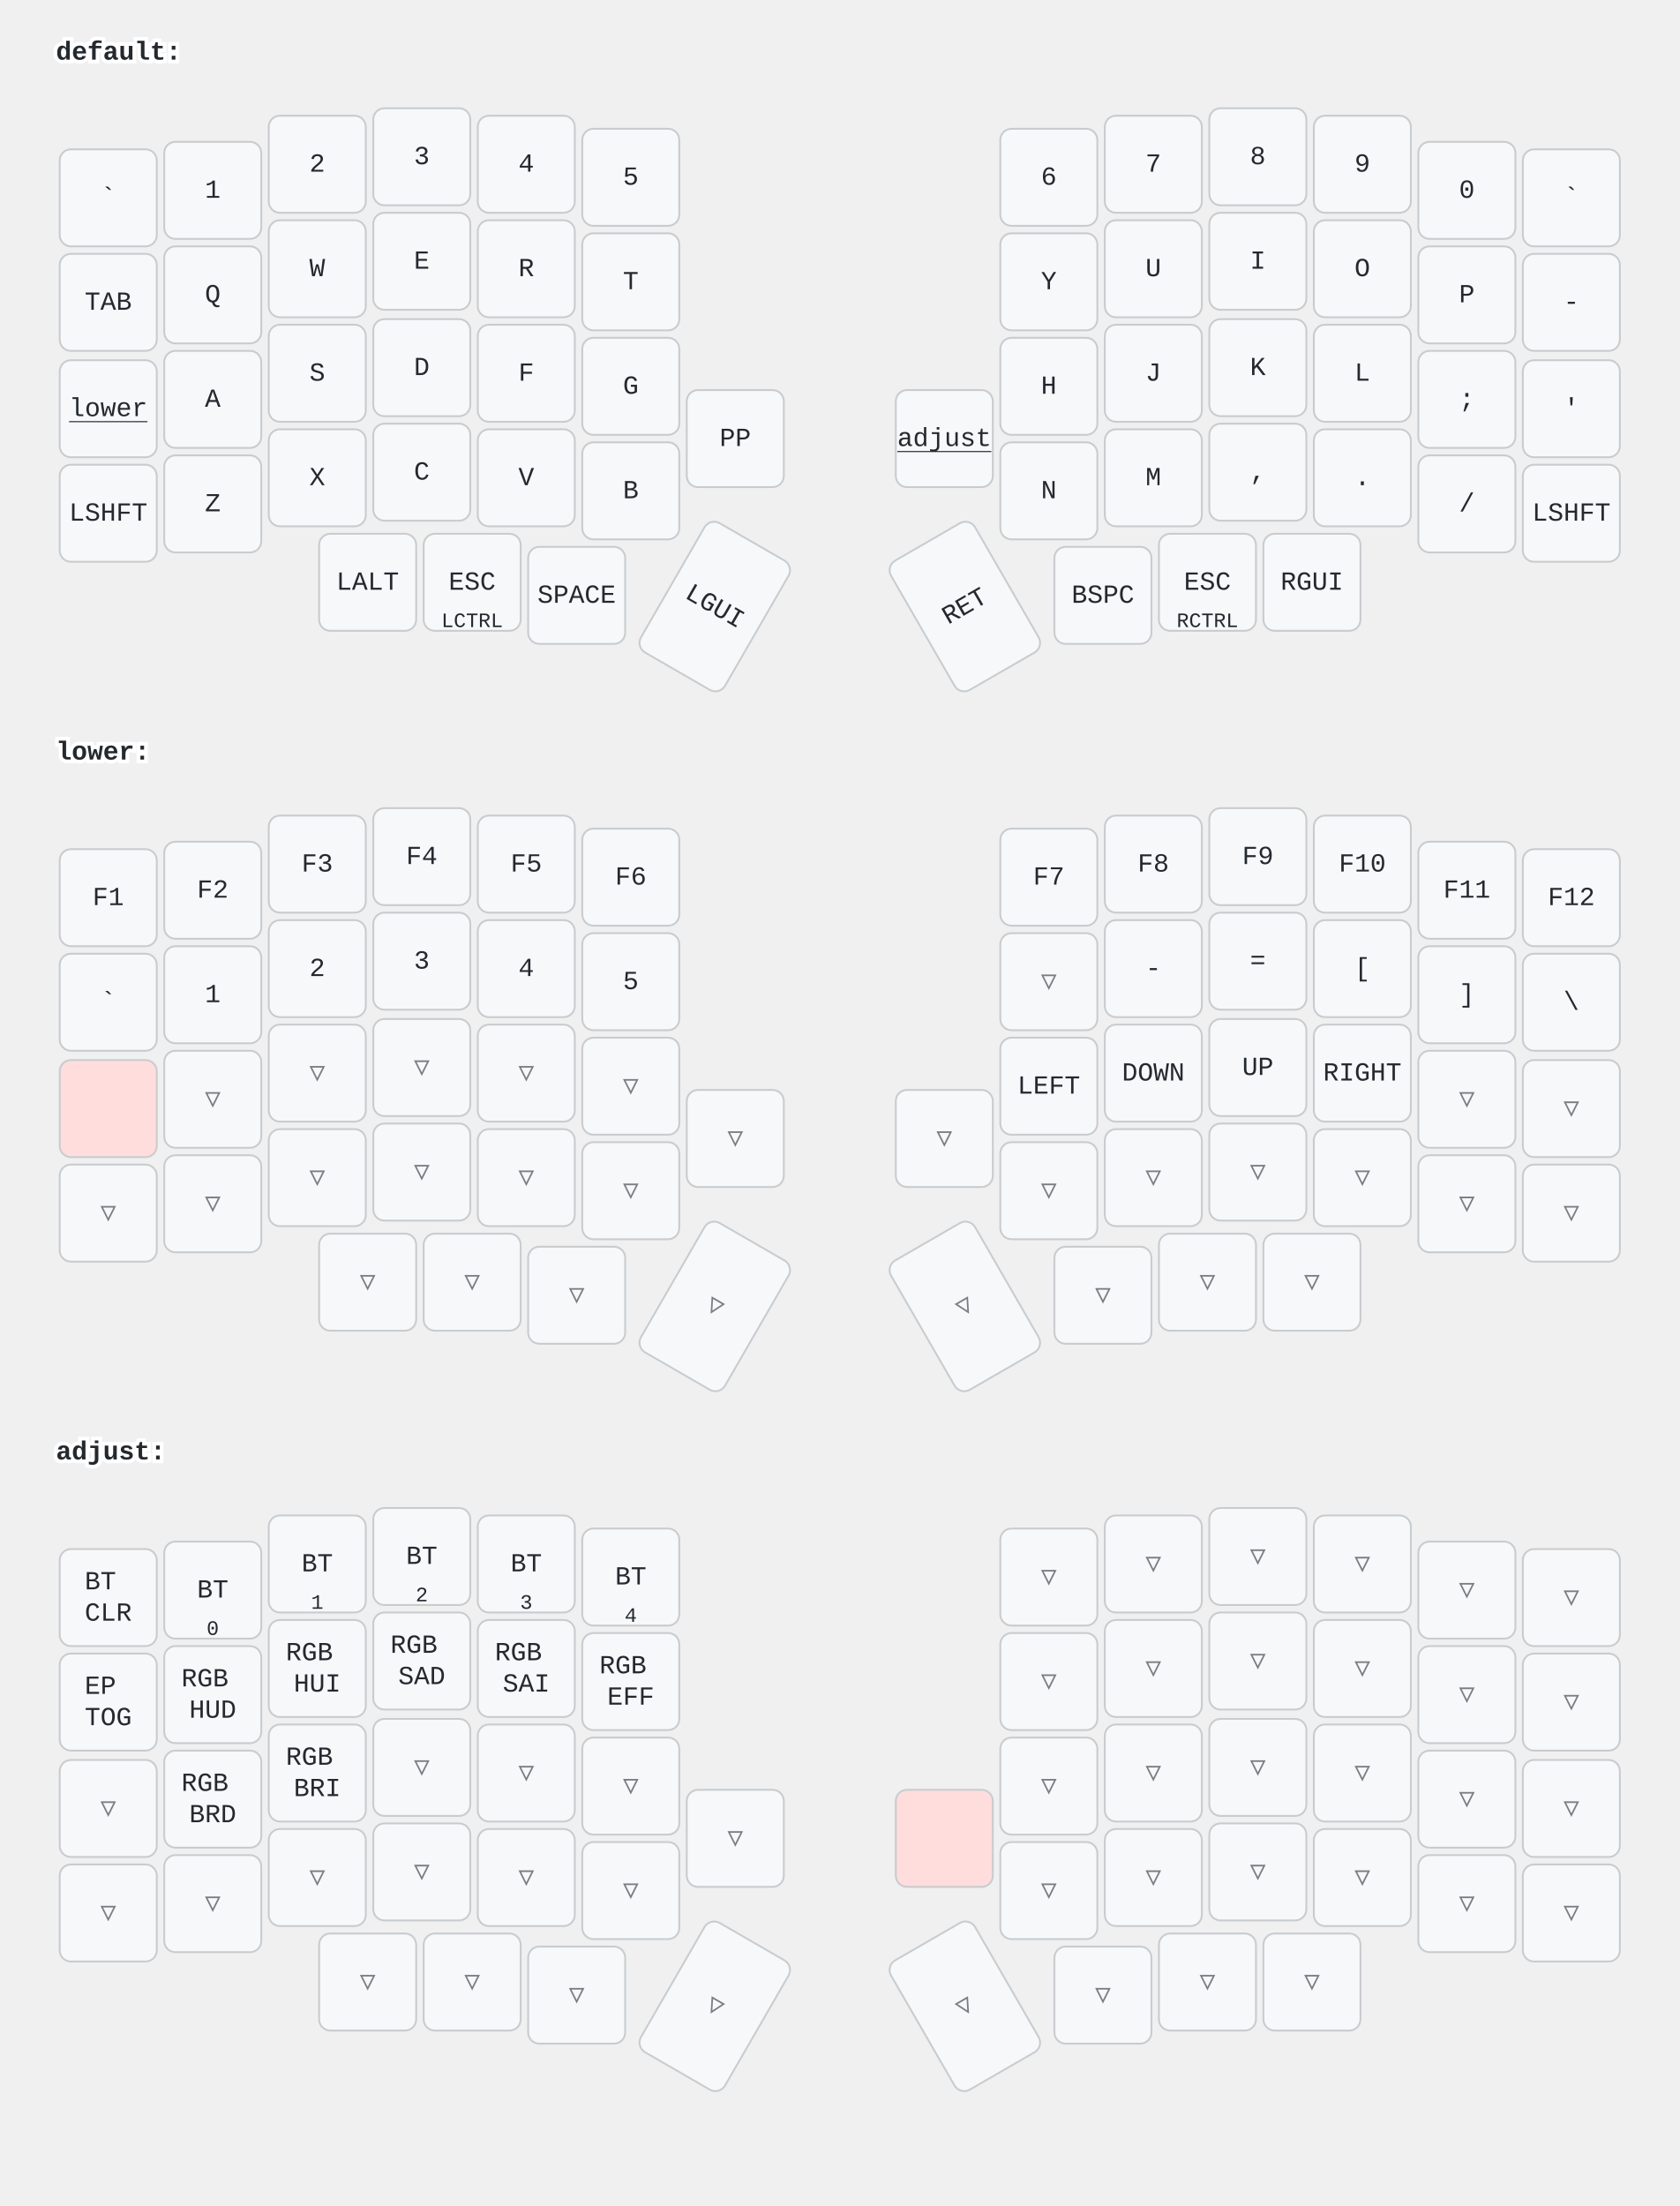
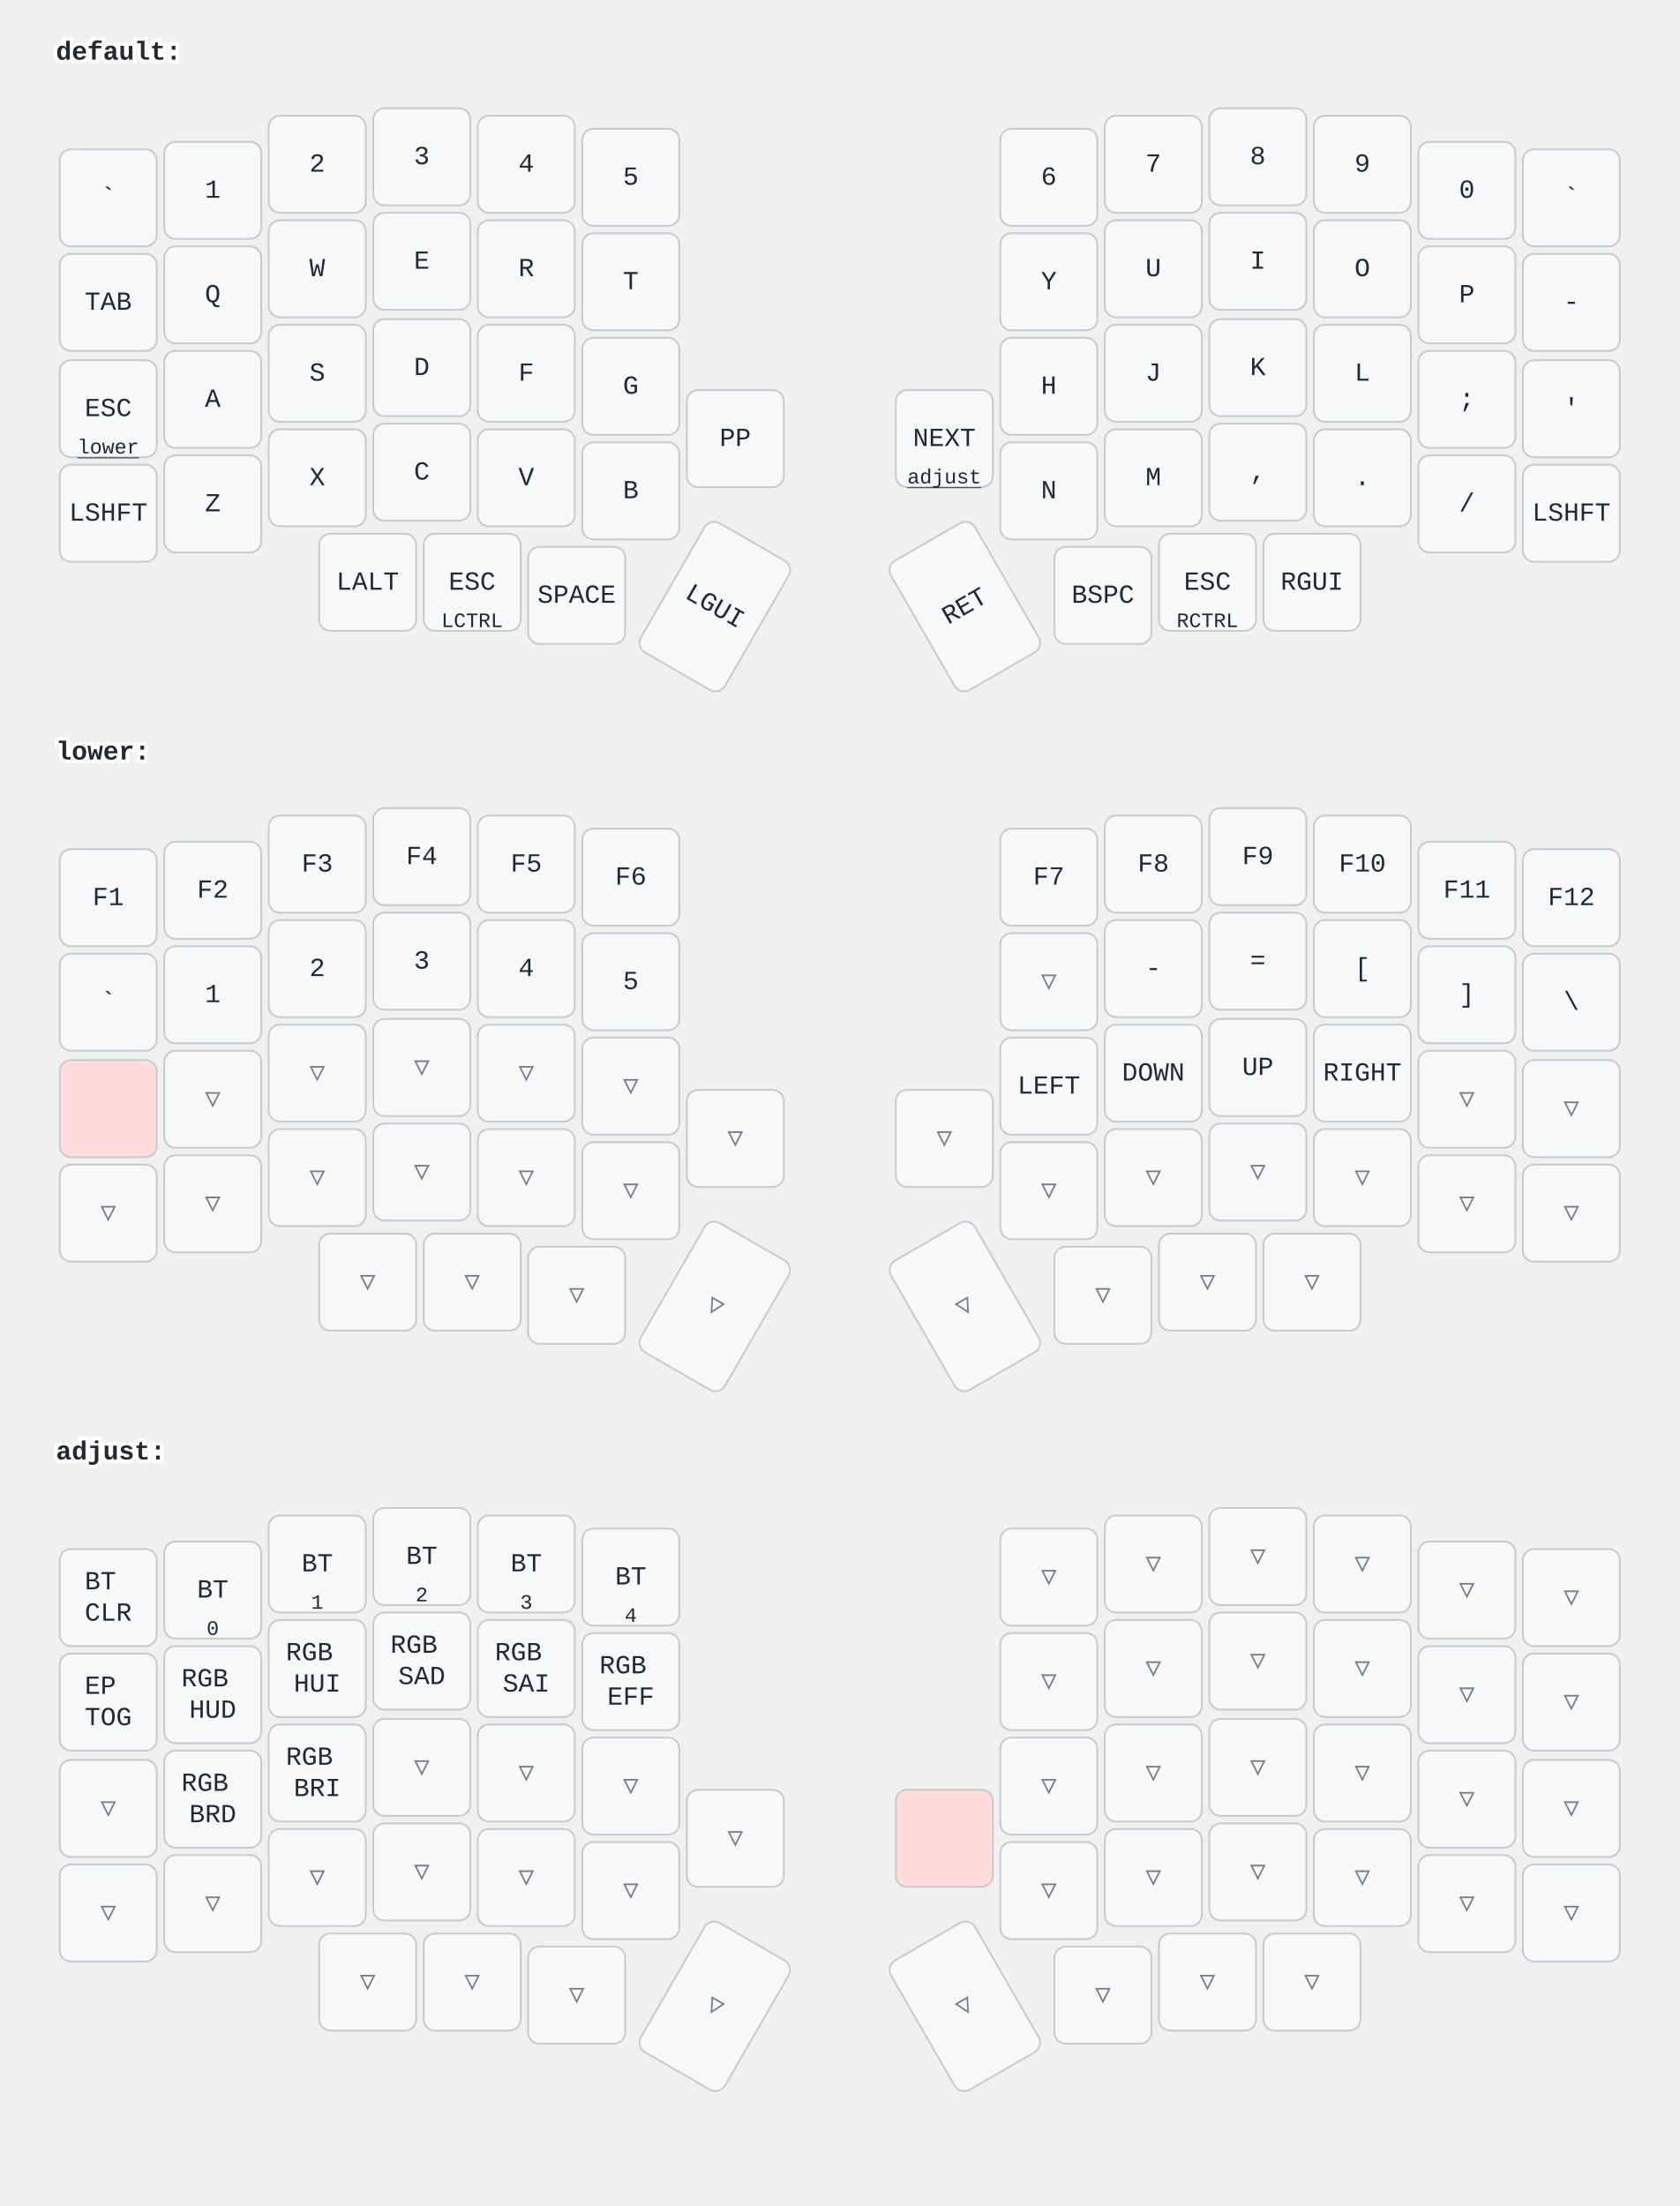
<svg xmlns="http://www.w3.org/2000/svg" width="900" height="1182" viewBox="0 0 900 1182" class="keymap">
  <style>/* inherit to force styles through use tags */
svg path {
    fill: inherit;
}

/* font and background color specifications */
svg.keymap {
    font-family: SFMono-Regular,Consolas,Liberation Mono,Menlo,monospace;
    font-size: 14px;
    font-kerning: normal;
    text-rendering: optimizeLegibility;
    fill: #24292e;
}

/* default key styling */
rect.key {
    fill: #f6f8fa;
}

rect.key, rect.combo {
    stroke: #c9cccf;
    stroke-width: 1;
}

/* default key side styling, only used is draw_key_sides is set */
rect.side {
    filter: brightness(90%);
}

/* color accent for combo boxes */
rect.combo, rect.combo-separate {
    fill: #cdf;
}

/* color accent for held keys */
rect.held, rect.combo.held {
    fill: #fdd;
}

/* color accent for ghost (optional) keys */
rect.ghost, rect.combo.ghost {
    stroke-dasharray: 4, 4;
    stroke-width: 2;
}

text {
    text-anchor: middle;
    dominant-baseline: middle;
}

/* styling for layer labels */
text.label {
    font-weight: bold;
    text-anchor: start;
    stroke: white;
    stroke-width: 4;
    paint-order: stroke;
}

/* styling for optional footer */
text.footer {
    text-anchor: end;
    dominant-baseline: auto;
    stroke: white;
    stroke-width: 4;
    paint-order: stroke;
}

/* styling for combo tap, and key non-tap label text */
text.combo, text.hold, text.shifted, text.left, text.right, text.tl, text.tr, text.bl, text.br {
    font-size: 11px;
}

text.hold, text.bl, text.br {
    text-anchor: middle;
    dominant-baseline: auto;
}

text.shifted, text.tl, text.tr {
    text-anchor: middle;
    dominant-baseline: hanging;
}

text.left, text.tl, text.bl {
    text-anchor: start;
}

text.right, text.tr, text.br {
    text-anchor: end;
}

text.layer-activator {
    text-decoration: underline;
}

/* styling for hold/shifted label text in combo box */
text.combo.hold, text.combo.shifted, text.combo.left, text.combo.right {
    font-size: 8px;
}

/* lighter symbol for transparent keys */
text.trans {
    fill: #7b7e81;
}

/* styling for combo dendrons */
path.combo {
    stroke-width: 1;
    stroke: gray;
    fill: none;
}

/* Start Tabler Icons Cleanup */
/* cannot use height/width with glyphs */
.icon-tabler &gt; path {
    fill: inherit;
    stroke: inherit;
    stroke-width: 2;
}
/* hide tabler's default box */
.icon-tabler &gt; path[stroke="none"][fill="none"] {
    visibility: hidden;
}
/* End Tabler Icons Cleanup */
</style>
  <g transform="translate(30, 0)" class="layer-default">
    <text x="0" y="28" class="label" id="default">default:</text>
    <g transform="translate(0, 56)">
      <g transform="translate(28, 50)" class="key keypos-0">
        <rect rx="6" ry="6" x="-26" y="-26" width="52" height="52" class="key" />
        <text x="0" y="0" class="key tap">`</text>
      </g>
      <g transform="translate(84, 46)" class="key keypos-1">
        <rect rx="6" ry="6" x="-26" y="-26" width="52" height="52" class="key" />
        <text x="0" y="0" class="key tap">1</text>
      </g>
      <g transform="translate(140, 32)" class="key keypos-2">
        <rect rx="6" ry="6" x="-26" y="-26" width="52" height="52" class="key" />
        <text x="0" y="0" class="key tap">2</text>
      </g>
      <g transform="translate(196, 28)" class="key keypos-3">
        <rect rx="6" ry="6" x="-26" y="-26" width="52" height="52" class="key" />
        <text x="0" y="0" class="key tap">3</text>
      </g>
      <g transform="translate(252, 32)" class="key keypos-4">
        <rect rx="6" ry="6" x="-26" y="-26" width="52" height="52" class="key" />
        <text x="0" y="0" class="key tap">4</text>
      </g>
      <g transform="translate(308, 39)" class="key keypos-5">
        <rect rx="6" ry="6" x="-26" y="-26" width="52" height="52" class="key" />
        <text x="0" y="0" class="key tap">5</text>
      </g>
      <g transform="translate(532, 39)" class="key keypos-6">
        <rect rx="6" ry="6" x="-26" y="-26" width="52" height="52" class="key" />
        <text x="0" y="0" class="key tap">6</text>
      </g>
      <g transform="translate(588, 32)" class="key keypos-7">
        <rect rx="6" ry="6" x="-26" y="-26" width="52" height="52" class="key" />
        <text x="0" y="0" class="key tap">7</text>
      </g>
      <g transform="translate(644, 28)" class="key keypos-8">
        <rect rx="6" ry="6" x="-26" y="-26" width="52" height="52" class="key" />
        <text x="0" y="0" class="key tap">8</text>
      </g>
      <g transform="translate(700, 32)" class="key keypos-9">
        <rect rx="6" ry="6" x="-26" y="-26" width="52" height="52" class="key" />
        <text x="0" y="0" class="key tap">9</text>
      </g>
      <g transform="translate(756, 46)" class="key keypos-10">
        <rect rx="6" ry="6" x="-26" y="-26" width="52" height="52" class="key" />
        <text x="0" y="0" class="key tap">0</text>
      </g>
      <g transform="translate(812, 50)" class="key keypos-11">
        <rect rx="6" ry="6" x="-26" y="-26" width="52" height="52" class="key" />
        <text x="0" y="0" class="key tap">`</text>
      </g>
      <g transform="translate(28, 106)" class="key keypos-12">
        <rect rx="6" ry="6" x="-26" y="-26" width="52" height="52" class="key" />
        <text x="0" y="0" class="key tap">TAB</text>
      </g>
      <g transform="translate(84, 102)" class="key keypos-13">
        <rect rx="6" ry="6" x="-26" y="-26" width="52" height="52" class="key" />
        <text x="0" y="0" class="key tap">Q</text>
      </g>
      <g transform="translate(140, 88)" class="key keypos-14">
        <rect rx="6" ry="6" x="-26" y="-26" width="52" height="52" class="key" />
        <text x="0" y="0" class="key tap">W</text>
      </g>
      <g transform="translate(196, 84)" class="key keypos-15">
        <rect rx="6" ry="6" x="-26" y="-26" width="52" height="52" class="key" />
        <text x="0" y="0" class="key tap">E</text>
      </g>
      <g transform="translate(252, 88)" class="key keypos-16">
        <rect rx="6" ry="6" x="-26" y="-26" width="52" height="52" class="key" />
        <text x="0" y="0" class="key tap">R</text>
      </g>
      <g transform="translate(308, 95)" class="key keypos-17">
        <rect rx="6" ry="6" x="-26" y="-26" width="52" height="52" class="key" />
        <text x="0" y="0" class="key tap">T</text>
      </g>
      <g transform="translate(532, 95)" class="key keypos-18">
        <rect rx="6" ry="6" x="-26" y="-26" width="52" height="52" class="key" />
        <text x="0" y="0" class="key tap">Y</text>
      </g>
      <g transform="translate(588, 88)" class="key keypos-19">
        <rect rx="6" ry="6" x="-26" y="-26" width="52" height="52" class="key" />
        <text x="0" y="0" class="key tap">U</text>
      </g>
      <g transform="translate(644, 84)" class="key keypos-20">
        <rect rx="6" ry="6" x="-26" y="-26" width="52" height="52" class="key" />
        <text x="0" y="0" class="key tap">I</text>
      </g>
      <g transform="translate(700, 88)" class="key keypos-21">
        <rect rx="6" ry="6" x="-26" y="-26" width="52" height="52" class="key" />
        <text x="0" y="0" class="key tap">O</text>
      </g>
      <g transform="translate(756, 102)" class="key keypos-22">
        <rect rx="6" ry="6" x="-26" y="-26" width="52" height="52" class="key" />
        <text x="0" y="0" class="key tap">P</text>
      </g>
      <g transform="translate(812, 106)" class="key keypos-23">
        <rect rx="6" ry="6" x="-26" y="-26" width="52" height="52" class="key" />
        <text x="0" y="0" class="key tap">-</text>
      </g>
      <g transform="translate(28, 163)" class="key keypos-24">
        <rect rx="6" ry="6" x="-26" y="-26" width="52" height="52" class="key" />
+         <text x="0" y="0" class="key tap">ESC</text>
        <a href="#lower">
-           <text x="0" y="0" class="key tap layer-activator">lower</text>
+           <text x="0" y="24" class="key hold layer-activator">lower</text>
        </a>
      </g>
      <g transform="translate(84, 158)" class="key keypos-25">
        <rect rx="6" ry="6" x="-26" y="-26" width="52" height="52" class="key" />
        <text x="0" y="0" class="key tap">A</text>
      </g>
      <g transform="translate(140, 144)" class="key keypos-26">
        <rect rx="6" ry="6" x="-26" y="-26" width="52" height="52" class="key" />
        <text x="0" y="0" class="key tap">S</text>
      </g>
      <g transform="translate(196, 141)" class="key keypos-27">
        <rect rx="6" ry="6" x="-26" y="-26" width="52" height="52" class="key" />
        <text x="0" y="0" class="key tap">D</text>
      </g>
      <g transform="translate(252, 144)" class="key keypos-28">
        <rect rx="6" ry="6" x="-26" y="-26" width="52" height="52" class="key" />
        <text x="0" y="0" class="key tap">F</text>
      </g>
      <g transform="translate(308, 151)" class="key keypos-29">
        <rect rx="6" ry="6" x="-26" y="-26" width="52" height="52" class="key" />
        <text x="0" y="0" class="key tap">G</text>
      </g>
      <g transform="translate(532, 151)" class="key keypos-30">
        <rect rx="6" ry="6" x="-26" y="-26" width="52" height="52" class="key" />
        <text x="0" y="0" class="key tap">H</text>
      </g>
      <g transform="translate(588, 144)" class="key keypos-31">
        <rect rx="6" ry="6" x="-26" y="-26" width="52" height="52" class="key" />
        <text x="0" y="0" class="key tap">J</text>
      </g>
      <g transform="translate(644, 141)" class="key keypos-32">
        <rect rx="6" ry="6" x="-26" y="-26" width="52" height="52" class="key" />
        <text x="0" y="0" class="key tap">K</text>
      </g>
      <g transform="translate(700, 144)" class="key keypos-33">
        <rect rx="6" ry="6" x="-26" y="-26" width="52" height="52" class="key" />
        <text x="0" y="0" class="key tap">L</text>
      </g>
      <g transform="translate(756, 158)" class="key keypos-34">
        <rect rx="6" ry="6" x="-26" y="-26" width="52" height="52" class="key" />
        <text x="0" y="0" class="key tap">;</text>
      </g>
      <g transform="translate(812, 163)" class="key keypos-35">
        <rect rx="6" ry="6" x="-26" y="-26" width="52" height="52" class="key" />
        <text x="0" y="0" class="key tap">'</text>
      </g>
      <g transform="translate(28, 219)" class="key keypos-36">
        <rect rx="6" ry="6" x="-26" y="-26" width="52" height="52" class="key" />
        <text x="0" y="0" class="key tap">LSHFT</text>
      </g>
      <g transform="translate(84, 214)" class="key keypos-37">
        <rect rx="6" ry="6" x="-26" y="-26" width="52" height="52" class="key" />
        <text x="0" y="0" class="key tap">Z</text>
      </g>
      <g transform="translate(140, 200)" class="key keypos-38">
        <rect rx="6" ry="6" x="-26" y="-26" width="52" height="52" class="key" />
        <text x="0" y="0" class="key tap">X</text>
      </g>
      <g transform="translate(196, 197)" class="key keypos-39">
        <rect rx="6" ry="6" x="-26" y="-26" width="52" height="52" class="key" />
        <text x="0" y="0" class="key tap">C</text>
      </g>
      <g transform="translate(252, 200)" class="key keypos-40">
        <rect rx="6" ry="6" x="-26" y="-26" width="52" height="52" class="key" />
        <text x="0" y="0" class="key tap">V</text>
      </g>
      <g transform="translate(308, 207)" class="key keypos-41">
        <rect rx="6" ry="6" x="-26" y="-26" width="52" height="52" class="key" />
        <text x="0" y="0" class="key tap">B</text>
      </g>
      <g transform="translate(364, 179)" class="key keypos-42">
        <rect rx="6" ry="6" x="-26" y="-26" width="52" height="52" class="key" />
        <text x="0" y="0" class="key tap">PP</text>
      </g>
      <g transform="translate(476, 179)" class="key keypos-43">
        <rect rx="6" ry="6" x="-26" y="-26" width="52" height="52" class="key" />
+         <text x="0" y="0" class="key tap">NEXT</text>
        <a href="#adjust">
-           <text x="0" y="0" class="key tap layer-activator">adjust</text>
+           <text x="0" y="24" class="key hold layer-activator">adjust</text>
        </a>
      </g>
      <g transform="translate(532, 207)" class="key keypos-44">
        <rect rx="6" ry="6" x="-26" y="-26" width="52" height="52" class="key" />
        <text x="0" y="0" class="key tap">N</text>
      </g>
      <g transform="translate(588, 200)" class="key keypos-45">
        <rect rx="6" ry="6" x="-26" y="-26" width="52" height="52" class="key" />
        <text x="0" y="0" class="key tap">M</text>
      </g>
      <g transform="translate(644, 197)" class="key keypos-46">
        <rect rx="6" ry="6" x="-26" y="-26" width="52" height="52" class="key" />
        <text x="0" y="0" class="key tap">,</text>
      </g>
      <g transform="translate(700, 200)" class="key keypos-47">
        <rect rx="6" ry="6" x="-26" y="-26" width="52" height="52" class="key" />
        <text x="0" y="0" class="key tap">.</text>
      </g>
      <g transform="translate(756, 214)" class="key keypos-48">
        <rect rx="6" ry="6" x="-26" y="-26" width="52" height="52" class="key" />
        <text x="0" y="0" class="key tap">/</text>
      </g>
      <g transform="translate(812, 219)" class="key keypos-49">
        <rect rx="6" ry="6" x="-26" y="-26" width="52" height="52" class="key" />
        <text x="0" y="0" class="key tap">LSHFT</text>
      </g>
      <g transform="translate(167, 256)" class="key keypos-50">
        <rect rx="6" ry="6" x="-26" y="-26" width="52" height="52" class="key" />
        <text x="0" y="0" class="key tap">LALT</text>
      </g>
      <g transform="translate(223, 256)" class="key keypos-51">
        <rect rx="6" ry="6" x="-26" y="-26" width="52" height="52" class="key" />
        <text x="0" y="0" class="key tap">ESC</text>
        <text x="0" y="24" class="key hold">LCTRL</text>
      </g>
      <g transform="translate(279, 263)" class="key keypos-52">
        <rect rx="6" ry="6" x="-26" y="-26" width="52" height="52" class="key" />
        <text x="0" y="0" class="key tap">SPACE</text>
      </g>
      <g transform="translate(353, 269) rotate(30.0)" class="key keypos-53">
        <rect rx="6" ry="6" x="-26" y="-40" width="52" height="80" class="key" />
        <text x="0" y="0" class="key tap">LGUI</text>
      </g>
      <g transform="translate(487, 269) rotate(-30.0)" class="key keypos-54">
        <rect rx="6" ry="6" x="-26" y="-40" width="52" height="80" class="key" />
        <text x="0" y="0" class="key tap">RET</text>
      </g>
      <g transform="translate(561, 263)" class="key keypos-55">
        <rect rx="6" ry="6" x="-26" y="-26" width="52" height="52" class="key" />
        <text x="0" y="0" class="key tap">BSPC</text>
      </g>
      <g transform="translate(617, 256)" class="key keypos-56">
        <rect rx="6" ry="6" x="-26" y="-26" width="52" height="52" class="key" />
        <text x="0" y="0" class="key tap">ESC</text>
        <text x="0" y="24" class="key hold">RCTRL</text>
      </g>
      <g transform="translate(673, 256)" class="key keypos-57">
        <rect rx="6" ry="6" x="-26" y="-26" width="52" height="52" class="key" />
        <text x="0" y="0" class="key tap">RGUI</text>
      </g>
    </g>
  </g>
  <g transform="translate(30, 375)" class="layer-lower">
    <text x="0" y="28" class="label" id="lower">lower:</text>
    <g transform="translate(0, 56)">
      <g transform="translate(28, 50)" class="key keypos-0">
        <rect rx="6" ry="6" x="-26" y="-26" width="52" height="52" class="key" />
        <text x="0" y="0" class="key tap">F1</text>
      </g>
      <g transform="translate(84, 46)" class="key keypos-1">
        <rect rx="6" ry="6" x="-26" y="-26" width="52" height="52" class="key" />
        <text x="0" y="0" class="key tap">F2</text>
      </g>
      <g transform="translate(140, 32)" class="key keypos-2">
        <rect rx="6" ry="6" x="-26" y="-26" width="52" height="52" class="key" />
        <text x="0" y="0" class="key tap">F3</text>
      </g>
      <g transform="translate(196, 28)" class="key keypos-3">
        <rect rx="6" ry="6" x="-26" y="-26" width="52" height="52" class="key" />
        <text x="0" y="0" class="key tap">F4</text>
      </g>
      <g transform="translate(252, 32)" class="key keypos-4">
        <rect rx="6" ry="6" x="-26" y="-26" width="52" height="52" class="key" />
        <text x="0" y="0" class="key tap">F5</text>
      </g>
      <g transform="translate(308, 39)" class="key keypos-5">
        <rect rx="6" ry="6" x="-26" y="-26" width="52" height="52" class="key" />
        <text x="0" y="0" class="key tap">F6</text>
      </g>
      <g transform="translate(532, 39)" class="key keypos-6">
        <rect rx="6" ry="6" x="-26" y="-26" width="52" height="52" class="key" />
        <text x="0" y="0" class="key tap">F7</text>
      </g>
      <g transform="translate(588, 32)" class="key keypos-7">
        <rect rx="6" ry="6" x="-26" y="-26" width="52" height="52" class="key" />
        <text x="0" y="0" class="key tap">F8</text>
      </g>
      <g transform="translate(644, 28)" class="key keypos-8">
        <rect rx="6" ry="6" x="-26" y="-26" width="52" height="52" class="key" />
        <text x="0" y="0" class="key tap">F9</text>
      </g>
      <g transform="translate(700, 32)" class="key keypos-9">
        <rect rx="6" ry="6" x="-26" y="-26" width="52" height="52" class="key" />
        <text x="0" y="0" class="key tap">F10</text>
      </g>
      <g transform="translate(756, 46)" class="key keypos-10">
        <rect rx="6" ry="6" x="-26" y="-26" width="52" height="52" class="key" />
        <text x="0" y="0" class="key tap">F11</text>
      </g>
      <g transform="translate(812, 50)" class="key keypos-11">
        <rect rx="6" ry="6" x="-26" y="-26" width="52" height="52" class="key" />
        <text x="0" y="0" class="key tap">F12</text>
      </g>
      <g transform="translate(28, 106)" class="key keypos-12">
        <rect rx="6" ry="6" x="-26" y="-26" width="52" height="52" class="key" />
        <text x="0" y="0" class="key tap">`</text>
      </g>
      <g transform="translate(84, 102)" class="key keypos-13">
        <rect rx="6" ry="6" x="-26" y="-26" width="52" height="52" class="key" />
        <text x="0" y="0" class="key tap">1</text>
      </g>
      <g transform="translate(140, 88)" class="key keypos-14">
        <rect rx="6" ry="6" x="-26" y="-26" width="52" height="52" class="key" />
        <text x="0" y="0" class="key tap">2</text>
      </g>
      <g transform="translate(196, 84)" class="key keypos-15">
        <rect rx="6" ry="6" x="-26" y="-26" width="52" height="52" class="key" />
        <text x="0" y="0" class="key tap">3</text>
      </g>
      <g transform="translate(252, 88)" class="key keypos-16">
        <rect rx="6" ry="6" x="-26" y="-26" width="52" height="52" class="key" />
        <text x="0" y="0" class="key tap">4</text>
      </g>
      <g transform="translate(308, 95)" class="key keypos-17">
        <rect rx="6" ry="6" x="-26" y="-26" width="52" height="52" class="key" />
        <text x="0" y="0" class="key tap">5</text>
      </g>
      <g transform="translate(532, 95)" class="key trans keypos-18">
        <rect rx="6" ry="6" x="-26" y="-26" width="52" height="52" class="key trans" />
        <text x="0" y="0" class="key trans tap">▽</text>
      </g>
      <g transform="translate(588, 88)" class="key keypos-19">
        <rect rx="6" ry="6" x="-26" y="-26" width="52" height="52" class="key" />
        <text x="0" y="0" class="key tap">-</text>
      </g>
      <g transform="translate(644, 84)" class="key keypos-20">
        <rect rx="6" ry="6" x="-26" y="-26" width="52" height="52" class="key" />
        <text x="0" y="0" class="key tap">=</text>
      </g>
      <g transform="translate(700, 88)" class="key keypos-21">
        <rect rx="6" ry="6" x="-26" y="-26" width="52" height="52" class="key" />
        <text x="0" y="0" class="key tap">[</text>
      </g>
      <g transform="translate(756, 102)" class="key keypos-22">
        <rect rx="6" ry="6" x="-26" y="-26" width="52" height="52" class="key" />
        <text x="0" y="0" class="key tap">]</text>
      </g>
      <g transform="translate(812, 106)" class="key keypos-23">
        <rect rx="6" ry="6" x="-26" y="-26" width="52" height="52" class="key" />
        <text x="0" y="0" class="key tap">\</text>
      </g>
      <g transform="translate(28, 163)" class="key held keypos-24">
        <rect rx="6" ry="6" x="-26" y="-26" width="52" height="52" class="key held" />
      </g>
      <g transform="translate(84, 158)" class="key trans keypos-25">
        <rect rx="6" ry="6" x="-26" y="-26" width="52" height="52" class="key trans" />
        <text x="0" y="0" class="key trans tap">▽</text>
      </g>
      <g transform="translate(140, 144)" class="key trans keypos-26">
        <rect rx="6" ry="6" x="-26" y="-26" width="52" height="52" class="key trans" />
        <text x="0" y="0" class="key trans tap">▽</text>
      </g>
      <g transform="translate(196, 141)" class="key trans keypos-27">
        <rect rx="6" ry="6" x="-26" y="-26" width="52" height="52" class="key trans" />
        <text x="0" y="0" class="key trans tap">▽</text>
      </g>
      <g transform="translate(252, 144)" class="key trans keypos-28">
        <rect rx="6" ry="6" x="-26" y="-26" width="52" height="52" class="key trans" />
        <text x="0" y="0" class="key trans tap">▽</text>
      </g>
      <g transform="translate(308, 151)" class="key trans keypos-29">
        <rect rx="6" ry="6" x="-26" y="-26" width="52" height="52" class="key trans" />
        <text x="0" y="0" class="key trans tap">▽</text>
      </g>
      <g transform="translate(532, 151)" class="key keypos-30">
        <rect rx="6" ry="6" x="-26" y="-26" width="52" height="52" class="key" />
        <text x="0" y="0" class="key tap">LEFT</text>
      </g>
      <g transform="translate(588, 144)" class="key keypos-31">
        <rect rx="6" ry="6" x="-26" y="-26" width="52" height="52" class="key" />
        <text x="0" y="0" class="key tap">DOWN</text>
      </g>
      <g transform="translate(644, 141)" class="key keypos-32">
        <rect rx="6" ry="6" x="-26" y="-26" width="52" height="52" class="key" />
        <text x="0" y="0" class="key tap">UP</text>
      </g>
      <g transform="translate(700, 144)" class="key keypos-33">
        <rect rx="6" ry="6" x="-26" y="-26" width="52" height="52" class="key" />
        <text x="0" y="0" class="key tap">RIGHT</text>
      </g>
      <g transform="translate(756, 158)" class="key trans keypos-34">
        <rect rx="6" ry="6" x="-26" y="-26" width="52" height="52" class="key trans" />
        <text x="0" y="0" class="key trans tap">▽</text>
      </g>
      <g transform="translate(812, 163)" class="key trans keypos-35">
        <rect rx="6" ry="6" x="-26" y="-26" width="52" height="52" class="key trans" />
        <text x="0" y="0" class="key trans tap">▽</text>
      </g>
      <g transform="translate(28, 219)" class="key trans keypos-36">
        <rect rx="6" ry="6" x="-26" y="-26" width="52" height="52" class="key trans" />
        <text x="0" y="0" class="key trans tap">▽</text>
      </g>
      <g transform="translate(84, 214)" class="key trans keypos-37">
        <rect rx="6" ry="6" x="-26" y="-26" width="52" height="52" class="key trans" />
        <text x="0" y="0" class="key trans tap">▽</text>
      </g>
      <g transform="translate(140, 200)" class="key trans keypos-38">
        <rect rx="6" ry="6" x="-26" y="-26" width="52" height="52" class="key trans" />
        <text x="0" y="0" class="key trans tap">▽</text>
      </g>
      <g transform="translate(196, 197)" class="key trans keypos-39">
        <rect rx="6" ry="6" x="-26" y="-26" width="52" height="52" class="key trans" />
        <text x="0" y="0" class="key trans tap">▽</text>
      </g>
      <g transform="translate(252, 200)" class="key trans keypos-40">
        <rect rx="6" ry="6" x="-26" y="-26" width="52" height="52" class="key trans" />
        <text x="0" y="0" class="key trans tap">▽</text>
      </g>
      <g transform="translate(308, 207)" class="key trans keypos-41">
        <rect rx="6" ry="6" x="-26" y="-26" width="52" height="52" class="key trans" />
        <text x="0" y="0" class="key trans tap">▽</text>
      </g>
      <g transform="translate(364, 179)" class="key trans keypos-42">
        <rect rx="6" ry="6" x="-26" y="-26" width="52" height="52" class="key trans" />
        <text x="0" y="0" class="key trans tap">▽</text>
      </g>
      <g transform="translate(476, 179)" class="key trans keypos-43">
        <rect rx="6" ry="6" x="-26" y="-26" width="52" height="52" class="key trans" />
        <text x="0" y="0" class="key trans tap">▽</text>
      </g>
      <g transform="translate(532, 207)" class="key trans keypos-44">
        <rect rx="6" ry="6" x="-26" y="-26" width="52" height="52" class="key trans" />
        <text x="0" y="0" class="key trans tap">▽</text>
      </g>
      <g transform="translate(588, 200)" class="key trans keypos-45">
        <rect rx="6" ry="6" x="-26" y="-26" width="52" height="52" class="key trans" />
        <text x="0" y="0" class="key trans tap">▽</text>
      </g>
      <g transform="translate(644, 197)" class="key trans keypos-46">
        <rect rx="6" ry="6" x="-26" y="-26" width="52" height="52" class="key trans" />
        <text x="0" y="0" class="key trans tap">▽</text>
      </g>
      <g transform="translate(700, 200)" class="key trans keypos-47">
        <rect rx="6" ry="6" x="-26" y="-26" width="52" height="52" class="key trans" />
        <text x="0" y="0" class="key trans tap">▽</text>
      </g>
      <g transform="translate(756, 214)" class="key trans keypos-48">
        <rect rx="6" ry="6" x="-26" y="-26" width="52" height="52" class="key trans" />
        <text x="0" y="0" class="key trans tap">▽</text>
      </g>
      <g transform="translate(812, 219)" class="key trans keypos-49">
        <rect rx="6" ry="6" x="-26" y="-26" width="52" height="52" class="key trans" />
        <text x="0" y="0" class="key trans tap">▽</text>
      </g>
      <g transform="translate(167, 256)" class="key trans keypos-50">
        <rect rx="6" ry="6" x="-26" y="-26" width="52" height="52" class="key trans" />
        <text x="0" y="0" class="key trans tap">▽</text>
      </g>
      <g transform="translate(223, 256)" class="key trans keypos-51">
        <rect rx="6" ry="6" x="-26" y="-26" width="52" height="52" class="key trans" />
        <text x="0" y="0" class="key trans tap">▽</text>
      </g>
      <g transform="translate(279, 263)" class="key trans keypos-52">
        <rect rx="6" ry="6" x="-26" y="-26" width="52" height="52" class="key trans" />
        <text x="0" y="0" class="key trans tap">▽</text>
      </g>
      <g transform="translate(353, 269) rotate(30.0)" class="key trans keypos-53">
        <rect rx="6" ry="6" x="-26" y="-40" width="52" height="80" class="key trans" />
        <text x="0" y="0" class="key trans tap">▽</text>
      </g>
      <g transform="translate(487, 269) rotate(-30.0)" class="key trans keypos-54">
        <rect rx="6" ry="6" x="-26" y="-40" width="52" height="80" class="key trans" />
        <text x="0" y="0" class="key trans tap">▽</text>
      </g>
      <g transform="translate(561, 263)" class="key trans keypos-55">
        <rect rx="6" ry="6" x="-26" y="-26" width="52" height="52" class="key trans" />
        <text x="0" y="0" class="key trans tap">▽</text>
      </g>
      <g transform="translate(617, 256)" class="key trans keypos-56">
        <rect rx="6" ry="6" x="-26" y="-26" width="52" height="52" class="key trans" />
        <text x="0" y="0" class="key trans tap">▽</text>
      </g>
      <g transform="translate(673, 256)" class="key trans keypos-57">
        <rect rx="6" ry="6" x="-26" y="-26" width="52" height="52" class="key trans" />
        <text x="0" y="0" class="key trans tap">▽</text>
      </g>
    </g>
  </g>
  <g transform="translate(30, 750)" class="layer-adjust">
    <text x="0" y="28" class="label" id="adjust">adjust:</text>
    <g transform="translate(0, 56)">
      <g transform="translate(28, 50)" class="key keypos-0">
        <rect rx="6" ry="6" x="-26" y="-26" width="52" height="52" class="key" />
        <text x="0" y="0" class="key tap">
          <tspan x="0" dy="-0.6em">BT</tspan>
          <tspan x="0" dy="1.2em">CLR</tspan>
        </text>
      </g>
      <g transform="translate(84, 46)" class="key keypos-1">
        <rect rx="6" ry="6" x="-26" y="-26" width="52" height="52" class="key" />
        <text x="0" y="0" class="key tap">BT</text>
        <text x="0" y="24" class="key hold">0</text>
      </g>
      <g transform="translate(140, 32)" class="key keypos-2">
        <rect rx="6" ry="6" x="-26" y="-26" width="52" height="52" class="key" />
        <text x="0" y="0" class="key tap">BT</text>
        <text x="0" y="24" class="key hold">1</text>
      </g>
      <g transform="translate(196, 28)" class="key keypos-3">
        <rect rx="6" ry="6" x="-26" y="-26" width="52" height="52" class="key" />
        <text x="0" y="0" class="key tap">BT</text>
        <text x="0" y="24" class="key hold">2</text>
      </g>
      <g transform="translate(252, 32)" class="key keypos-4">
        <rect rx="6" ry="6" x="-26" y="-26" width="52" height="52" class="key" />
        <text x="0" y="0" class="key tap">BT</text>
        <text x="0" y="24" class="key hold">3</text>
      </g>
      <g transform="translate(308, 39)" class="key keypos-5">
        <rect rx="6" ry="6" x="-26" y="-26" width="52" height="52" class="key" />
        <text x="0" y="0" class="key tap">BT</text>
        <text x="0" y="24" class="key hold">4</text>
      </g>
      <g transform="translate(532, 39)" class="key trans keypos-6">
        <rect rx="6" ry="6" x="-26" y="-26" width="52" height="52" class="key trans" />
        <text x="0" y="0" class="key trans tap">▽</text>
      </g>
      <g transform="translate(588, 32)" class="key trans keypos-7">
        <rect rx="6" ry="6" x="-26" y="-26" width="52" height="52" class="key trans" />
        <text x="0" y="0" class="key trans tap">▽</text>
      </g>
      <g transform="translate(644, 28)" class="key trans keypos-8">
        <rect rx="6" ry="6" x="-26" y="-26" width="52" height="52" class="key trans" />
        <text x="0" y="0" class="key trans tap">▽</text>
      </g>
      <g transform="translate(700, 32)" class="key trans keypos-9">
        <rect rx="6" ry="6" x="-26" y="-26" width="52" height="52" class="key trans" />
        <text x="0" y="0" class="key trans tap">▽</text>
      </g>
      <g transform="translate(756, 46)" class="key trans keypos-10">
        <rect rx="6" ry="6" x="-26" y="-26" width="52" height="52" class="key trans" />
        <text x="0" y="0" class="key trans tap">▽</text>
      </g>
      <g transform="translate(812, 50)" class="key trans keypos-11">
        <rect rx="6" ry="6" x="-26" y="-26" width="52" height="52" class="key trans" />
        <text x="0" y="0" class="key trans tap">▽</text>
      </g>
      <g transform="translate(28, 106)" class="key keypos-12">
        <rect rx="6" ry="6" x="-26" y="-26" width="52" height="52" class="key" />
        <text x="0" y="0" class="key tap">
          <tspan x="0" dy="-0.6em">EP</tspan>
          <tspan x="0" dy="1.2em">TOG</tspan>
        </text>
      </g>
      <g transform="translate(84, 102)" class="key keypos-13">
        <rect rx="6" ry="6" x="-26" y="-26" width="52" height="52" class="key" />
        <text x="0" y="0" class="key tap">
          <tspan x="0" dy="-0.6em">RGB</tspan>
          <tspan x="0" dy="1.2em">HUD</tspan>
        </text>
      </g>
      <g transform="translate(140, 88)" class="key keypos-14">
        <rect rx="6" ry="6" x="-26" y="-26" width="52" height="52" class="key" />
        <text x="0" y="0" class="key tap">
          <tspan x="0" dy="-0.6em">RGB</tspan>
          <tspan x="0" dy="1.2em">HUI</tspan>
        </text>
      </g>
      <g transform="translate(196, 84)" class="key keypos-15">
        <rect rx="6" ry="6" x="-26" y="-26" width="52" height="52" class="key" />
        <text x="0" y="0" class="key tap">
          <tspan x="0" dy="-0.6em">RGB</tspan>
          <tspan x="0" dy="1.2em">SAD</tspan>
        </text>
      </g>
      <g transform="translate(252, 88)" class="key keypos-16">
        <rect rx="6" ry="6" x="-26" y="-26" width="52" height="52" class="key" />
        <text x="0" y="0" class="key tap">
          <tspan x="0" dy="-0.6em">RGB</tspan>
          <tspan x="0" dy="1.2em">SAI</tspan>
        </text>
      </g>
      <g transform="translate(308, 95)" class="key keypos-17">
        <rect rx="6" ry="6" x="-26" y="-26" width="52" height="52" class="key" />
        <text x="0" y="0" class="key tap">
          <tspan x="0" dy="-0.6em">RGB</tspan>
          <tspan x="0" dy="1.2em">EFF</tspan>
        </text>
      </g>
      <g transform="translate(532, 95)" class="key trans keypos-18">
        <rect rx="6" ry="6" x="-26" y="-26" width="52" height="52" class="key trans" />
        <text x="0" y="0" class="key trans tap">▽</text>
      </g>
      <g transform="translate(588, 88)" class="key trans keypos-19">
        <rect rx="6" ry="6" x="-26" y="-26" width="52" height="52" class="key trans" />
        <text x="0" y="0" class="key trans tap">▽</text>
      </g>
      <g transform="translate(644, 84)" class="key trans keypos-20">
        <rect rx="6" ry="6" x="-26" y="-26" width="52" height="52" class="key trans" />
        <text x="0" y="0" class="key trans tap">▽</text>
      </g>
      <g transform="translate(700, 88)" class="key trans keypos-21">
        <rect rx="6" ry="6" x="-26" y="-26" width="52" height="52" class="key trans" />
        <text x="0" y="0" class="key trans tap">▽</text>
      </g>
      <g transform="translate(756, 102)" class="key trans keypos-22">
        <rect rx="6" ry="6" x="-26" y="-26" width="52" height="52" class="key trans" />
        <text x="0" y="0" class="key trans tap">▽</text>
      </g>
      <g transform="translate(812, 106)" class="key trans keypos-23">
        <rect rx="6" ry="6" x="-26" y="-26" width="52" height="52" class="key trans" />
        <text x="0" y="0" class="key trans tap">▽</text>
      </g>
      <g transform="translate(28, 163)" class="key trans keypos-24">
        <rect rx="6" ry="6" x="-26" y="-26" width="52" height="52" class="key trans" />
        <text x="0" y="0" class="key trans tap">▽</text>
      </g>
      <g transform="translate(84, 158)" class="key keypos-25">
        <rect rx="6" ry="6" x="-26" y="-26" width="52" height="52" class="key" />
        <text x="0" y="0" class="key tap">
          <tspan x="0" dy="-0.6em">RGB</tspan>
          <tspan x="0" dy="1.2em">BRD</tspan>
        </text>
      </g>
      <g transform="translate(140, 144)" class="key keypos-26">
        <rect rx="6" ry="6" x="-26" y="-26" width="52" height="52" class="key" />
        <text x="0" y="0" class="key tap">
          <tspan x="0" dy="-0.6em">RGB</tspan>
          <tspan x="0" dy="1.2em">BRI</tspan>
        </text>
      </g>
      <g transform="translate(196, 141)" class="key trans keypos-27">
        <rect rx="6" ry="6" x="-26" y="-26" width="52" height="52" class="key trans" />
        <text x="0" y="0" class="key trans tap">▽</text>
      </g>
      <g transform="translate(252, 144)" class="key trans keypos-28">
        <rect rx="6" ry="6" x="-26" y="-26" width="52" height="52" class="key trans" />
        <text x="0" y="0" class="key trans tap">▽</text>
      </g>
      <g transform="translate(308, 151)" class="key trans keypos-29">
        <rect rx="6" ry="6" x="-26" y="-26" width="52" height="52" class="key trans" />
        <text x="0" y="0" class="key trans tap">▽</text>
      </g>
      <g transform="translate(532, 151)" class="key trans keypos-30">
        <rect rx="6" ry="6" x="-26" y="-26" width="52" height="52" class="key trans" />
        <text x="0" y="0" class="key trans tap">▽</text>
      </g>
      <g transform="translate(588, 144)" class="key trans keypos-31">
        <rect rx="6" ry="6" x="-26" y="-26" width="52" height="52" class="key trans" />
        <text x="0" y="0" class="key trans tap">▽</text>
      </g>
      <g transform="translate(644, 141)" class="key trans keypos-32">
        <rect rx="6" ry="6" x="-26" y="-26" width="52" height="52" class="key trans" />
        <text x="0" y="0" class="key trans tap">▽</text>
      </g>
      <g transform="translate(700, 144)" class="key trans keypos-33">
        <rect rx="6" ry="6" x="-26" y="-26" width="52" height="52" class="key trans" />
        <text x="0" y="0" class="key trans tap">▽</text>
      </g>
      <g transform="translate(756, 158)" class="key trans keypos-34">
        <rect rx="6" ry="6" x="-26" y="-26" width="52" height="52" class="key trans" />
        <text x="0" y="0" class="key trans tap">▽</text>
      </g>
      <g transform="translate(812, 163)" class="key trans keypos-35">
        <rect rx="6" ry="6" x="-26" y="-26" width="52" height="52" class="key trans" />
        <text x="0" y="0" class="key trans tap">▽</text>
      </g>
      <g transform="translate(28, 219)" class="key trans keypos-36">
        <rect rx="6" ry="6" x="-26" y="-26" width="52" height="52" class="key trans" />
        <text x="0" y="0" class="key trans tap">▽</text>
      </g>
      <g transform="translate(84, 214)" class="key trans keypos-37">
        <rect rx="6" ry="6" x="-26" y="-26" width="52" height="52" class="key trans" />
        <text x="0" y="0" class="key trans tap">▽</text>
      </g>
      <g transform="translate(140, 200)" class="key trans keypos-38">
        <rect rx="6" ry="6" x="-26" y="-26" width="52" height="52" class="key trans" />
        <text x="0" y="0" class="key trans tap">▽</text>
      </g>
      <g transform="translate(196, 197)" class="key trans keypos-39">
        <rect rx="6" ry="6" x="-26" y="-26" width="52" height="52" class="key trans" />
        <text x="0" y="0" class="key trans tap">▽</text>
      </g>
      <g transform="translate(252, 200)" class="key trans keypos-40">
        <rect rx="6" ry="6" x="-26" y="-26" width="52" height="52" class="key trans" />
        <text x="0" y="0" class="key trans tap">▽</text>
      </g>
      <g transform="translate(308, 207)" class="key trans keypos-41">
        <rect rx="6" ry="6" x="-26" y="-26" width="52" height="52" class="key trans" />
        <text x="0" y="0" class="key trans tap">▽</text>
      </g>
      <g transform="translate(364, 179)" class="key trans keypos-42">
        <rect rx="6" ry="6" x="-26" y="-26" width="52" height="52" class="key trans" />
        <text x="0" y="0" class="key trans tap">▽</text>
      </g>
      <g transform="translate(476, 179)" class="key held keypos-43">
        <rect rx="6" ry="6" x="-26" y="-26" width="52" height="52" class="key held" />
      </g>
      <g transform="translate(532, 207)" class="key trans keypos-44">
        <rect rx="6" ry="6" x="-26" y="-26" width="52" height="52" class="key trans" />
        <text x="0" y="0" class="key trans tap">▽</text>
      </g>
      <g transform="translate(588, 200)" class="key trans keypos-45">
        <rect rx="6" ry="6" x="-26" y="-26" width="52" height="52" class="key trans" />
        <text x="0" y="0" class="key trans tap">▽</text>
      </g>
      <g transform="translate(644, 197)" class="key trans keypos-46">
        <rect rx="6" ry="6" x="-26" y="-26" width="52" height="52" class="key trans" />
        <text x="0" y="0" class="key trans tap">▽</text>
      </g>
      <g transform="translate(700, 200)" class="key trans keypos-47">
        <rect rx="6" ry="6" x="-26" y="-26" width="52" height="52" class="key trans" />
        <text x="0" y="0" class="key trans tap">▽</text>
      </g>
      <g transform="translate(756, 214)" class="key trans keypos-48">
        <rect rx="6" ry="6" x="-26" y="-26" width="52" height="52" class="key trans" />
        <text x="0" y="0" class="key trans tap">▽</text>
      </g>
      <g transform="translate(812, 219)" class="key trans keypos-49">
        <rect rx="6" ry="6" x="-26" y="-26" width="52" height="52" class="key trans" />
        <text x="0" y="0" class="key trans tap">▽</text>
      </g>
      <g transform="translate(167, 256)" class="key trans keypos-50">
        <rect rx="6" ry="6" x="-26" y="-26" width="52" height="52" class="key trans" />
        <text x="0" y="0" class="key trans tap">▽</text>
      </g>
      <g transform="translate(223, 256)" class="key trans keypos-51">
        <rect rx="6" ry="6" x="-26" y="-26" width="52" height="52" class="key trans" />
        <text x="0" y="0" class="key trans tap">▽</text>
      </g>
      <g transform="translate(279, 263)" class="key trans keypos-52">
        <rect rx="6" ry="6" x="-26" y="-26" width="52" height="52" class="key trans" />
        <text x="0" y="0" class="key trans tap">▽</text>
      </g>
      <g transform="translate(353, 269) rotate(30.0)" class="key trans keypos-53">
        <rect rx="6" ry="6" x="-26" y="-40" width="52" height="80" class="key trans" />
        <text x="0" y="0" class="key trans tap">▽</text>
      </g>
      <g transform="translate(487, 269) rotate(-30.0)" class="key trans keypos-54">
        <rect rx="6" ry="6" x="-26" y="-40" width="52" height="80" class="key trans" />
        <text x="0" y="0" class="key trans tap">▽</text>
      </g>
      <g transform="translate(561, 263)" class="key trans keypos-55">
        <rect rx="6" ry="6" x="-26" y="-26" width="52" height="52" class="key trans" />
        <text x="0" y="0" class="key trans tap">▽</text>
      </g>
      <g transform="translate(617, 256)" class="key trans keypos-56">
        <rect rx="6" ry="6" x="-26" y="-26" width="52" height="52" class="key trans" />
        <text x="0" y="0" class="key trans tap">▽</text>
      </g>
      <g transform="translate(673, 256)" class="key trans keypos-57">
        <rect rx="6" ry="6" x="-26" y="-26" width="52" height="52" class="key trans" />
        <text x="0" y="0" class="key trans tap">▽</text>
      </g>
    </g>
  </g>
</svg>
